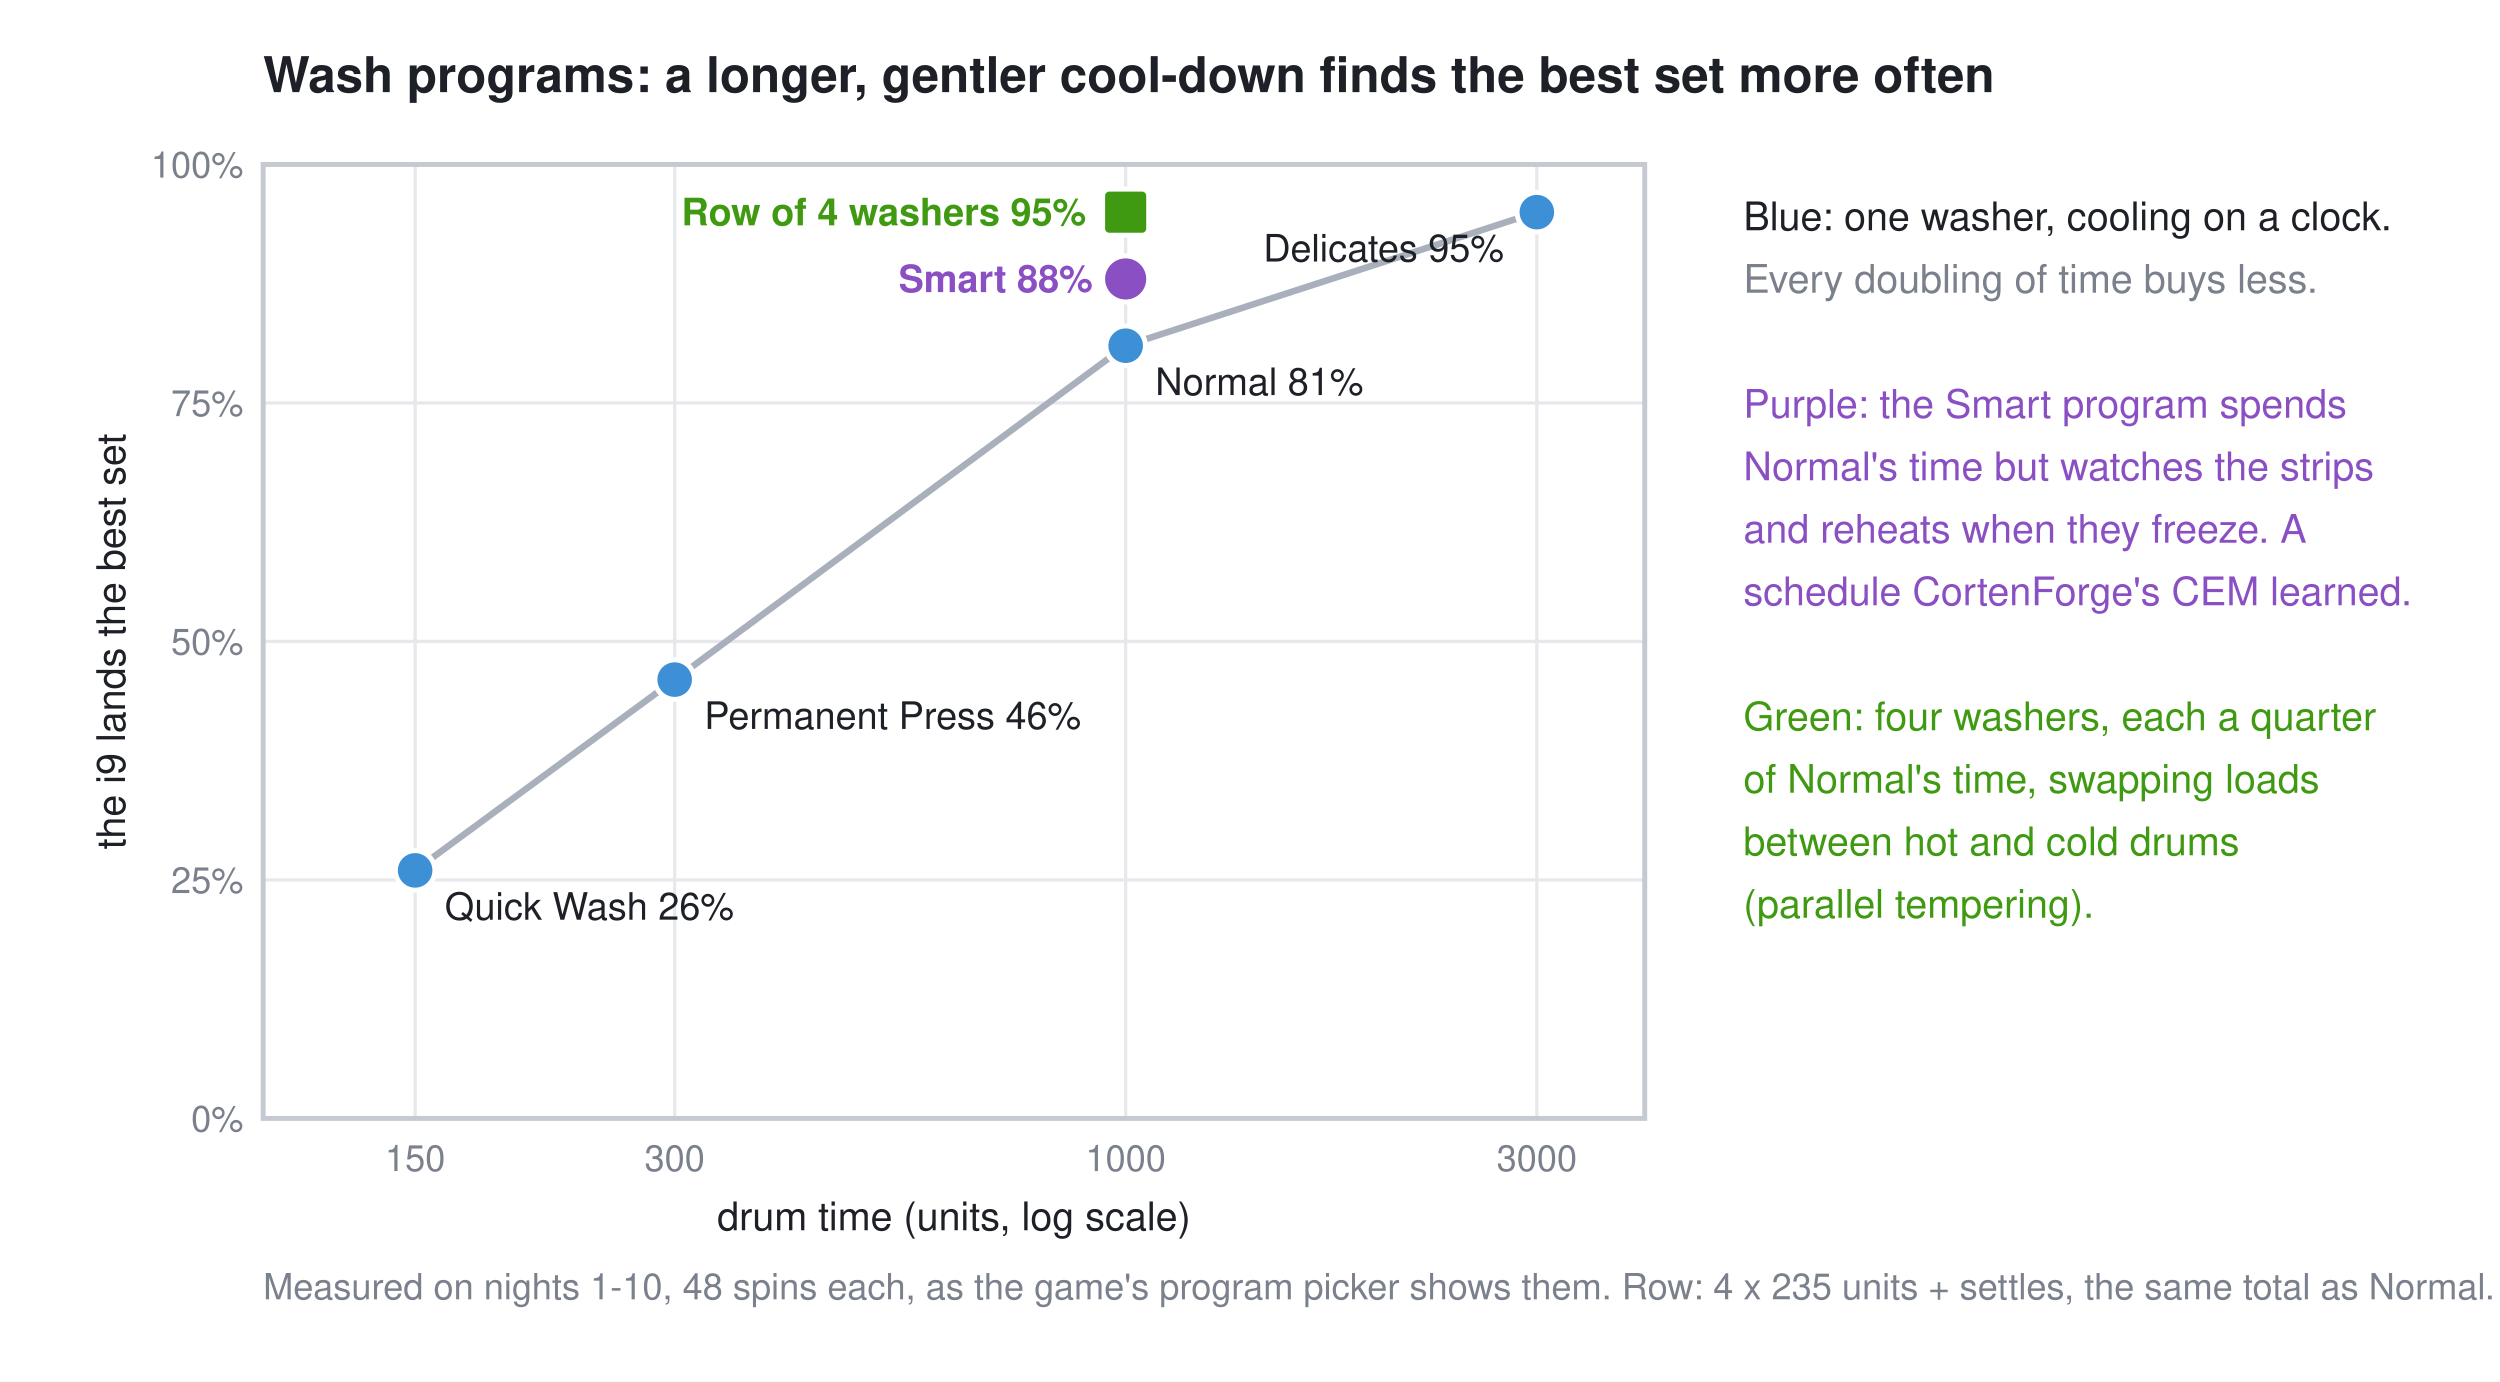
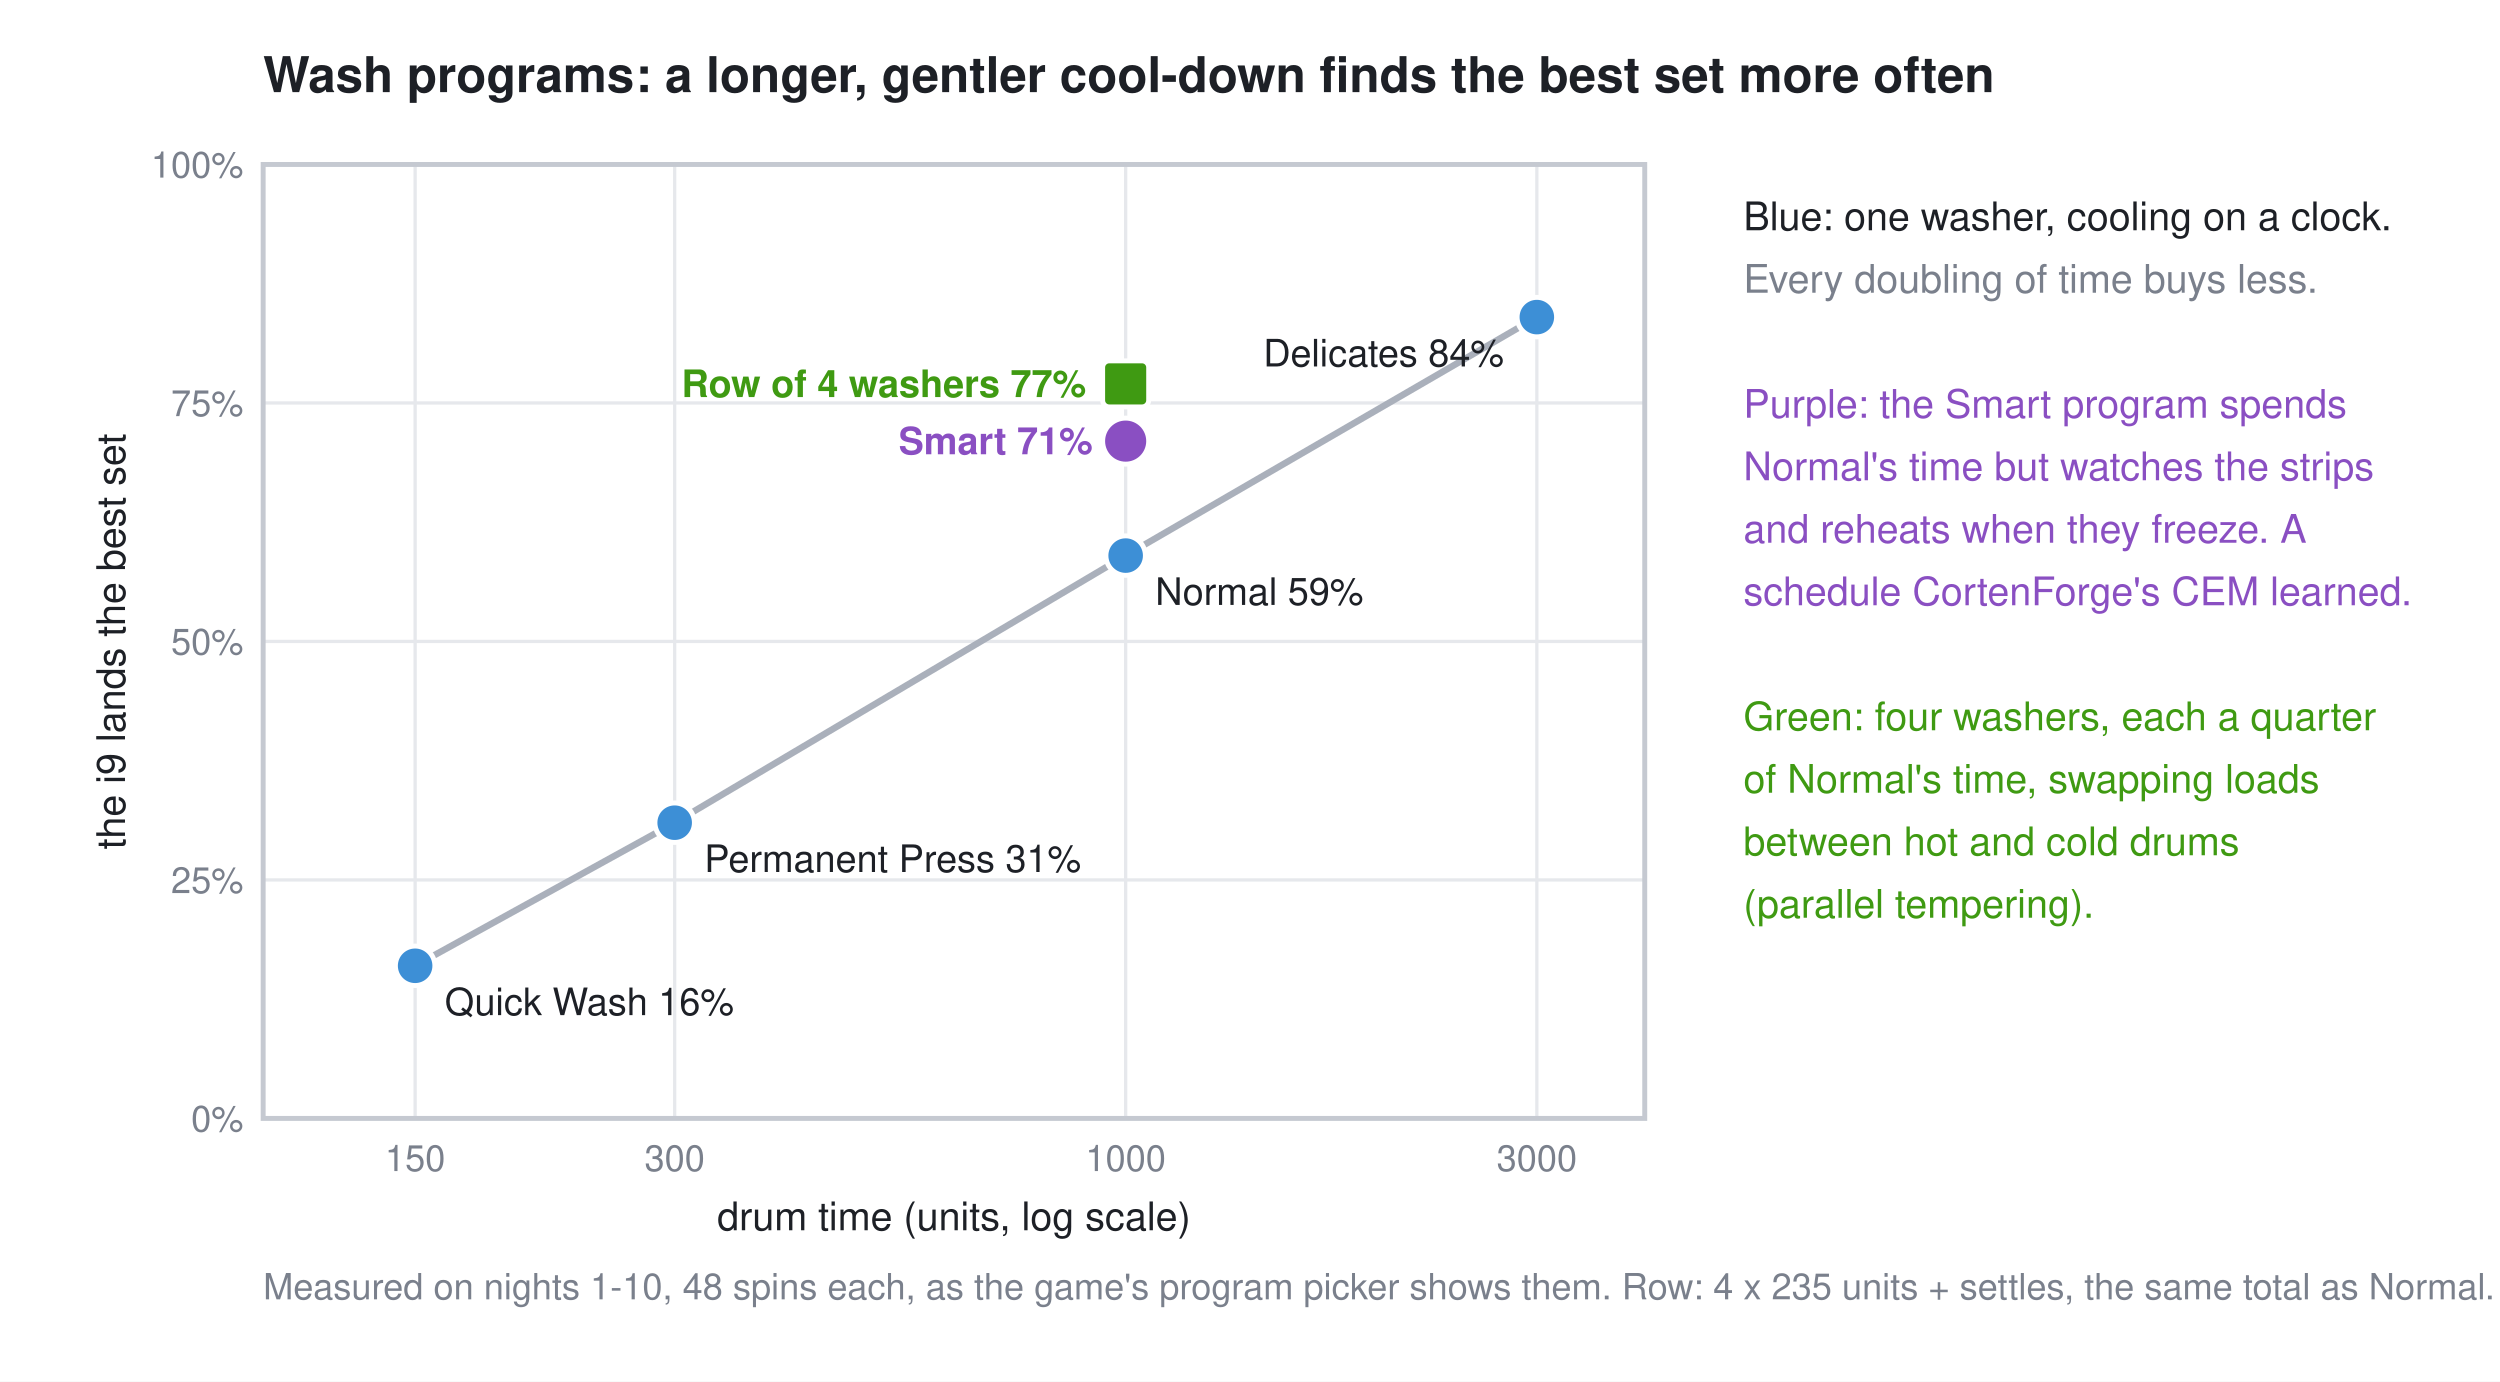
<svg xmlns="http://www.w3.org/2000/svg" viewBox="0 0 760 420" width="760" height="420" font-family="Segoe UI, Helvetica, Arial, sans-serif">
  <rect width="760" height="420" fill="#ffffff" />
  <text x="80.0" y="28.0" font-size="15" fill="#1d2026" text-anchor="start" font-weight="bold">Wash programs: a longer, gentler cool-down finds the best set more often</text>
  <line x1="126.2" y1="50.0" x2="126.2" y2="340.0" stroke="#e6e8ec" stroke-width="1" />
  <text x="126.2" y="356.0" font-size="11" fill="#7a808c" text-anchor="middle" font-weight="normal">150</text>
  <line x1="205.1" y1="50.0" x2="205.1" y2="340.0" stroke="#e6e8ec" stroke-width="1" />
  <text x="205.1" y="356.0" font-size="11" fill="#7a808c" text-anchor="middle" font-weight="normal">300</text>
  <line x1="342.2" y1="50.0" x2="342.2" y2="340.0" stroke="#e6e8ec" stroke-width="1" />
  <text x="342.2" y="356.0" font-size="11" fill="#7a808c" text-anchor="middle" font-weight="normal">1000</text>
  <line x1="467.2" y1="50.0" x2="467.2" y2="340.0" stroke="#e6e8ec" stroke-width="1" />
  <text x="467.2" y="356.0" font-size="11" fill="#7a808c" text-anchor="middle" font-weight="normal">3000</text>
  <line x1="80.0" y1="340.0" x2="500.0" y2="340.0" stroke="#e6e8ec" stroke-width="1" />
  <text x="74.0" y="344.0" font-size="11" fill="#7a808c" text-anchor="end" font-weight="normal">0%</text>
  <line x1="80.0" y1="267.5" x2="500.0" y2="267.5" stroke="#e6e8ec" stroke-width="1" />
  <text x="74.0" y="271.5" font-size="11" fill="#7a808c" text-anchor="end" font-weight="normal">25%</text>
  <line x1="80.0" y1="195.0" x2="500.0" y2="195.0" stroke="#e6e8ec" stroke-width="1" />
  <text x="74.0" y="199.0" font-size="11" fill="#7a808c" text-anchor="end" font-weight="normal">50%</text>
  <line x1="80.0" y1="122.5" x2="500.0" y2="122.5" stroke="#e6e8ec" stroke-width="1" />
  <text x="74.0" y="126.5" font-size="11" fill="#7a808c" text-anchor="end" font-weight="normal">75%</text>
  <line x1="80.0" y1="50.0" x2="500.0" y2="50.0" stroke="#e6e8ec" stroke-width="1" />
  <text x="74.0" y="54.0" font-size="11" fill="#7a808c" text-anchor="end" font-weight="normal">100%</text>
  <rect x="80.0" y="50.0" width="420.0" height="290.0" rx="0" fill="none" stroke="#c5c9d1" stroke-width="1.5" />
  <text x="290.0" y="374.0" font-size="12" fill="#1d2026" text-anchor="middle" font-weight="normal">drum time (units, log scale)</text>
  <text transform="translate(38.0,195.0) rotate(-90)" font-size="12" fill="#1d2026" text-anchor="middle">the i9 lands the best set</text>
-   <path d="M126.2,264.6 L205.1,206.6 L342.2,105.1 L467.2,64.5 " fill="none" stroke="#aab0bb" stroke-width="2" stroke-opacity="1" stroke-linejoin="round" />
-   <circle cx="126.2" cy="264.6" r="6.0" fill="#3d8fd6" stroke="#ffffff" stroke-width="1.5" />
-   <text x="135.2" y="279.6" font-size="11.5" fill="#1d2026" text-anchor="start" font-weight="normal">Quick Wash 26%</text>
-   <circle cx="205.1" cy="206.6" r="6.0" fill="#3d8fd6" stroke="#ffffff" stroke-width="1.5" />
-   <text x="214.1" y="221.6" font-size="11.5" fill="#1d2026" text-anchor="start" font-weight="normal">Permanent Press 46%</text>
-   <circle cx="342.2" cy="105.1" r="6.0" fill="#3d8fd6" stroke="#ffffff" stroke-width="1.5" />
-   <text x="351.2" y="120.1" font-size="11.5" fill="#1d2026" text-anchor="start" font-weight="normal">Normal 81%</text>
-   <circle cx="467.2" cy="64.5" r="6.0" fill="#3d8fd6" stroke="#ffffff" stroke-width="1.5" />
-   <text x="457.2" y="79.5" font-size="11.5" fill="#1d2026" text-anchor="end" font-weight="normal">Delicates 95%</text>
-   <circle cx="342.2" cy="84.8" r="7.0" fill="#8a4fc2" stroke="#ffffff" stroke-width="1.5" />
-   <text x="332.2" y="88.8" font-size="11.5" fill="#8a4fc2" text-anchor="end" font-weight="bold">Smart 88%</text>
-   <rect x="335.2" y="57.5" width="14.0" height="14.0" rx="2" fill="#3f9a12" stroke="#ffffff" stroke-width="1.5" />
-   <text x="330.2" y="68.5" font-size="11.5" fill="#3f9a12" text-anchor="end" font-weight="bold">Row of 4 washers 95%</text>
+   <path d="M126.2,293.6 L205.1,250.1 L342.2,168.9 L467.2,96.4 " fill="none" stroke="#aab0bb" stroke-width="2" stroke-opacity="1" stroke-linejoin="round" />
+   <circle cx="126.2" cy="293.6" r="6.0" fill="#3d8fd6" stroke="#ffffff" stroke-width="1.5" />
+   <text x="135.2" y="308.6" font-size="11.5" fill="#1d2026" text-anchor="start" font-weight="normal">Quick Wash 16%</text>
+   <circle cx="205.1" cy="250.1" r="6.0" fill="#3d8fd6" stroke="#ffffff" stroke-width="1.5" />
+   <text x="214.1" y="265.1" font-size="11.5" fill="#1d2026" text-anchor="start" font-weight="normal">Permanent Press 31%</text>
+   <circle cx="342.2" cy="168.9" r="6.0" fill="#3d8fd6" stroke="#ffffff" stroke-width="1.5" />
+   <text x="351.2" y="183.9" font-size="11.5" fill="#1d2026" text-anchor="start" font-weight="normal">Normal 59%</text>
+   <circle cx="467.2" cy="96.4" r="6.0" fill="#3d8fd6" stroke="#ffffff" stroke-width="1.5" />
+   <text x="457.2" y="111.4" font-size="11.5" fill="#1d2026" text-anchor="end" font-weight="normal">Delicates 84%</text>
+   <circle cx="342.2" cy="134.1" r="7.0" fill="#8a4fc2" stroke="#ffffff" stroke-width="1.5" />
+   <text x="332.2" y="138.1" font-size="11.5" fill="#8a4fc2" text-anchor="end" font-weight="bold">Smart 71%</text>
+   <rect x="335.2" y="109.7" width="14.0" height="14.0" rx="2" fill="#3f9a12" stroke="#ffffff" stroke-width="1.5" />
+   <text x="330.2" y="120.7" font-size="11.5" fill="#3f9a12" text-anchor="end" font-weight="bold">Row of 4 washers 77%</text>
  <text x="530.0" y="70.0" font-size="12" fill="#1d2026" text-anchor="start" font-weight="normal">Blue: one washer, cooling on a clock.</text>
  <text x="530.0" y="89.0" font-size="12" fill="#7a808c" text-anchor="start" font-weight="normal">Every doubling of time buys less.</text>
  <text x="530.0" y="108.0" font-size="12" fill="#7a808c" text-anchor="start" font-weight="normal" />
  <text x="530.0" y="127.0" font-size="12" fill="#8a4fc2" text-anchor="start" font-weight="normal">Purple: the Smart program spends</text>
  <text x="530.0" y="146.0" font-size="12" fill="#8a4fc2" text-anchor="start" font-weight="normal">Normal's time but watches the strips</text>
  <text x="530.0" y="165.0" font-size="12" fill="#8a4fc2" text-anchor="start" font-weight="normal">and reheats when they freeze. A</text>
  <text x="530.0" y="184.0" font-size="12" fill="#8a4fc2" text-anchor="start" font-weight="normal">schedule CortenForge's CEM learned.</text>
  <text x="530.0" y="203.0" font-size="12" fill="#7a808c" text-anchor="start" font-weight="normal" />
  <text x="530.0" y="222.0" font-size="12" fill="#3f9a12" text-anchor="start" font-weight="normal">Green: four washers, each a quarter</text>
  <text x="530.0" y="241.0" font-size="12" fill="#3f9a12" text-anchor="start" font-weight="normal">of Normal's time, swapping loads</text>
  <text x="530.0" y="260.0" font-size="12" fill="#3f9a12" text-anchor="start" font-weight="normal">between hot and cold drums</text>
  <text x="530.0" y="279.0" font-size="12" fill="#3f9a12" text-anchor="start" font-weight="normal">(parallel tempering).</text>
  <text x="80.0" y="395.0" font-size="11" fill="#7a808c" text-anchor="start" font-weight="normal">Measured on nights 1-10, 48 spins each, as the game's program picker shows them. Row: 4 x 235 units + settles, the same total as Normal.</text>
</svg>
